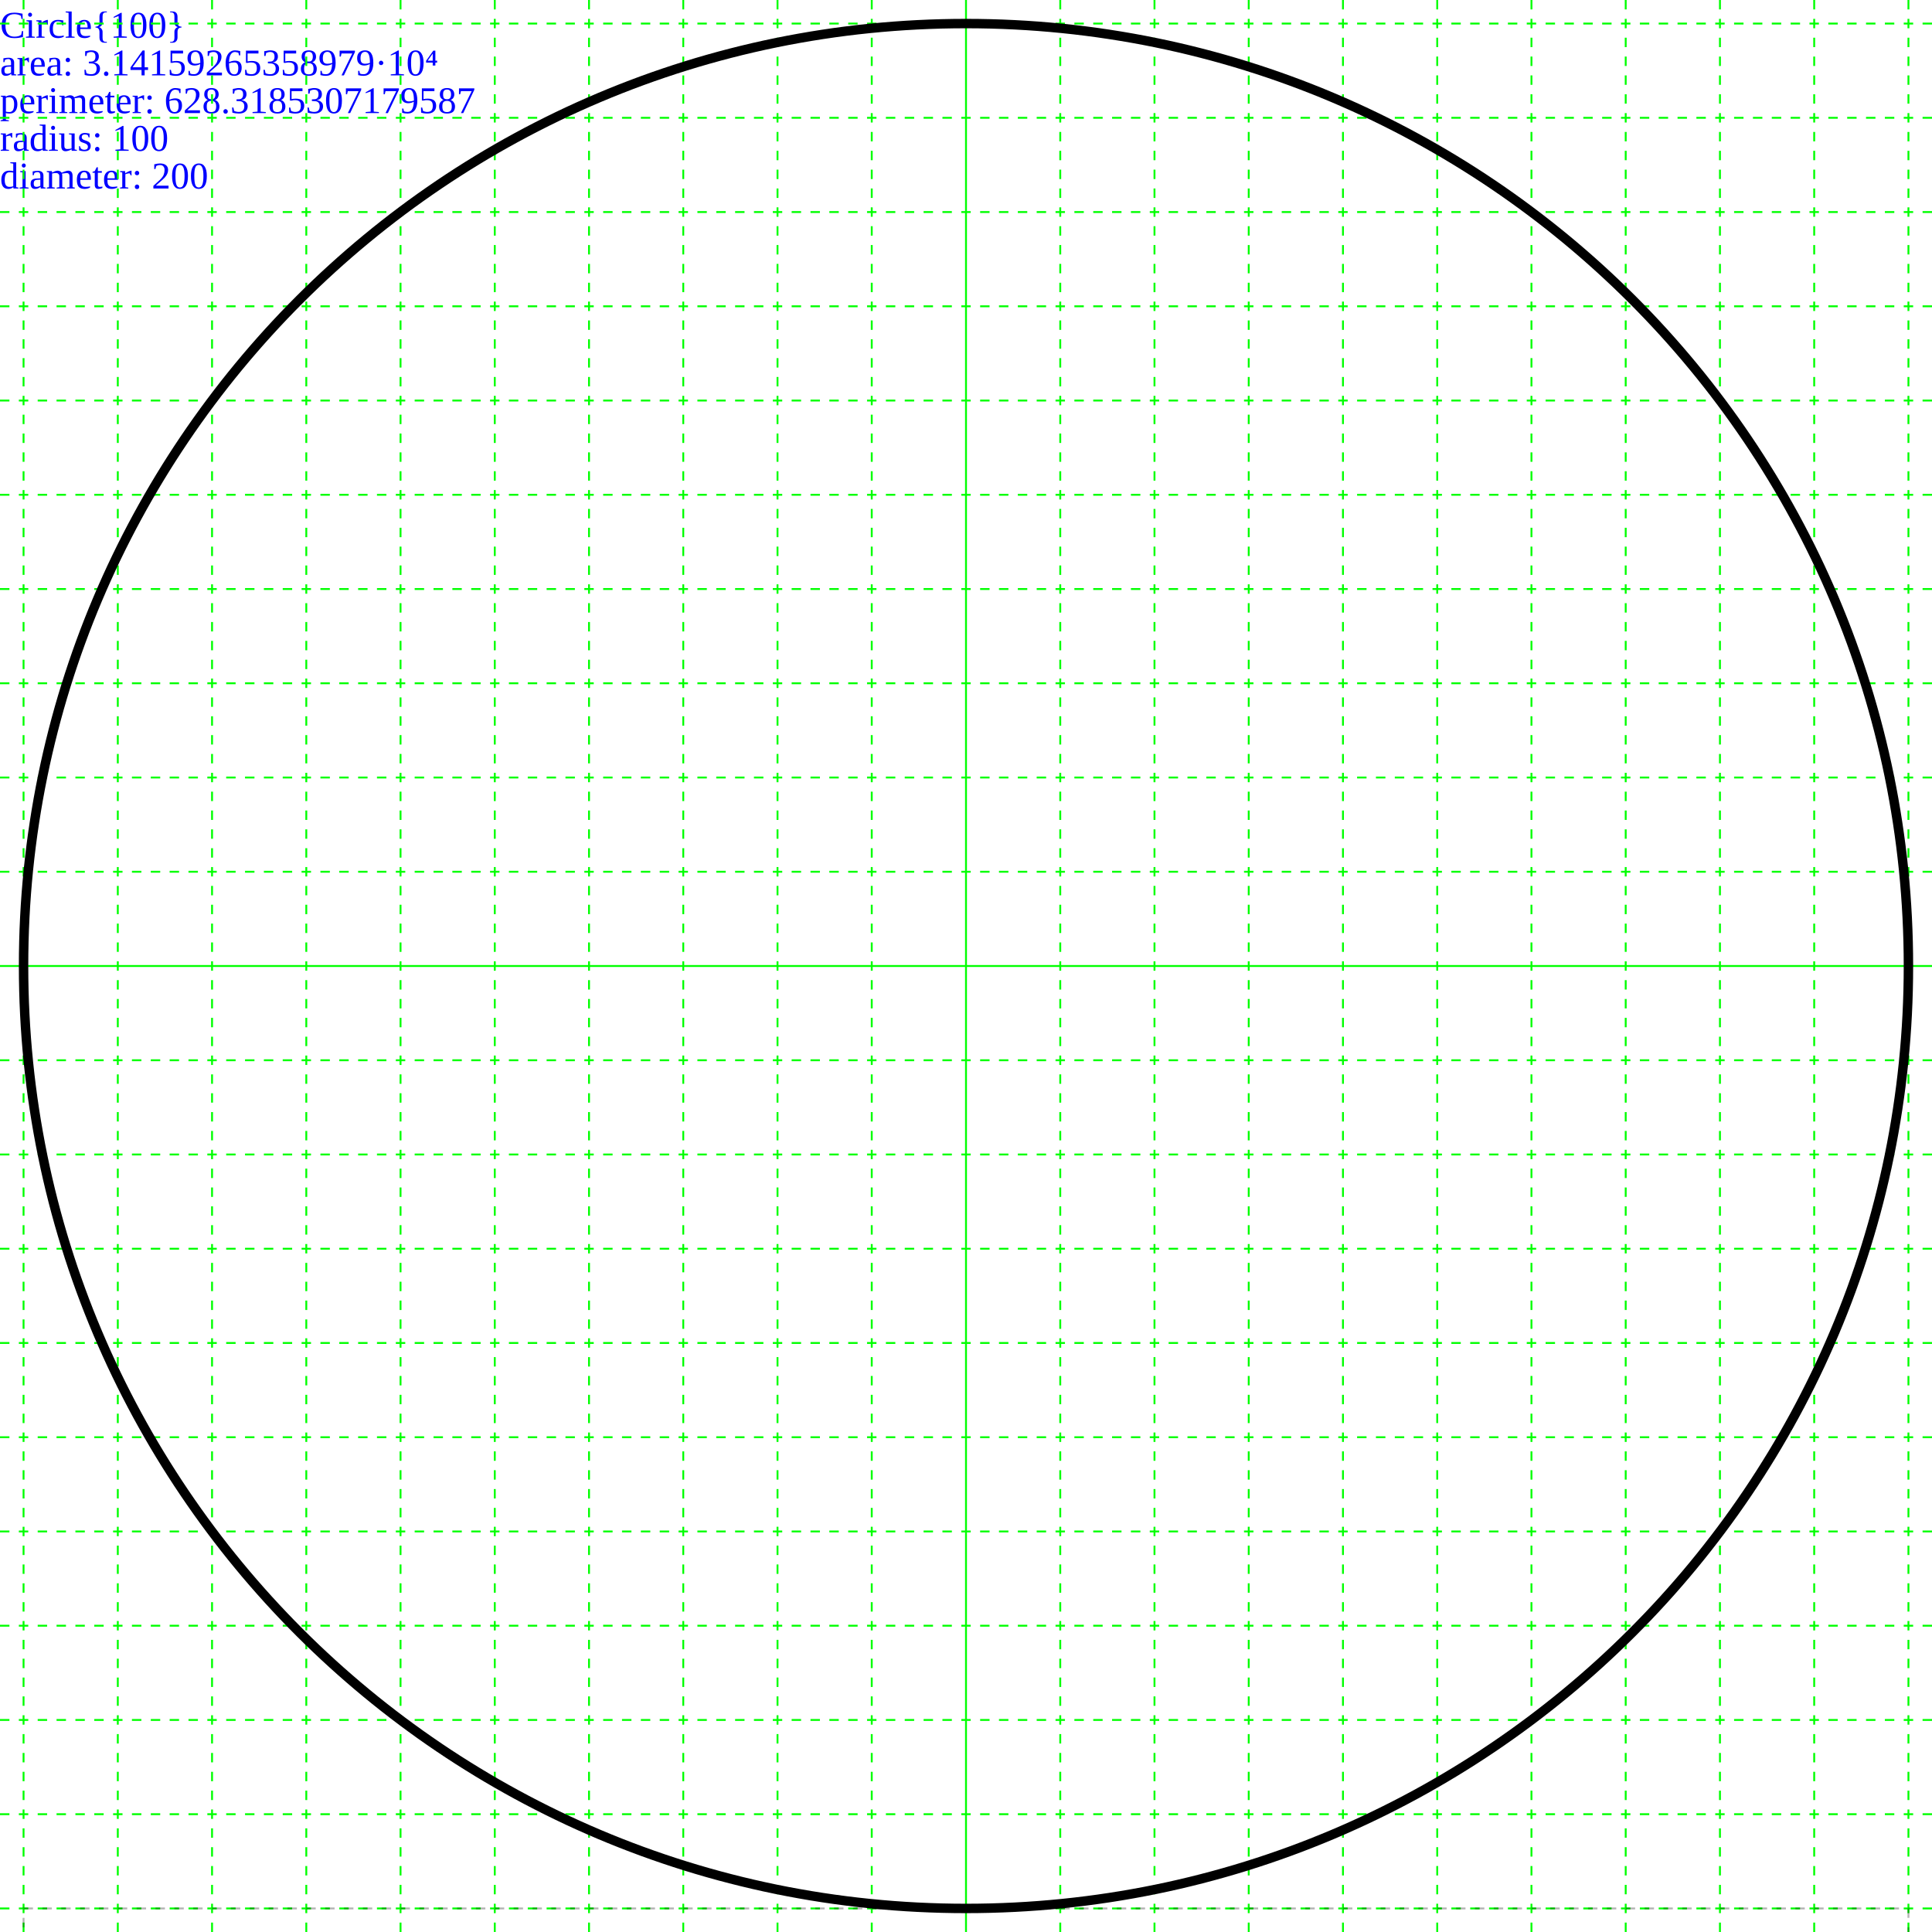
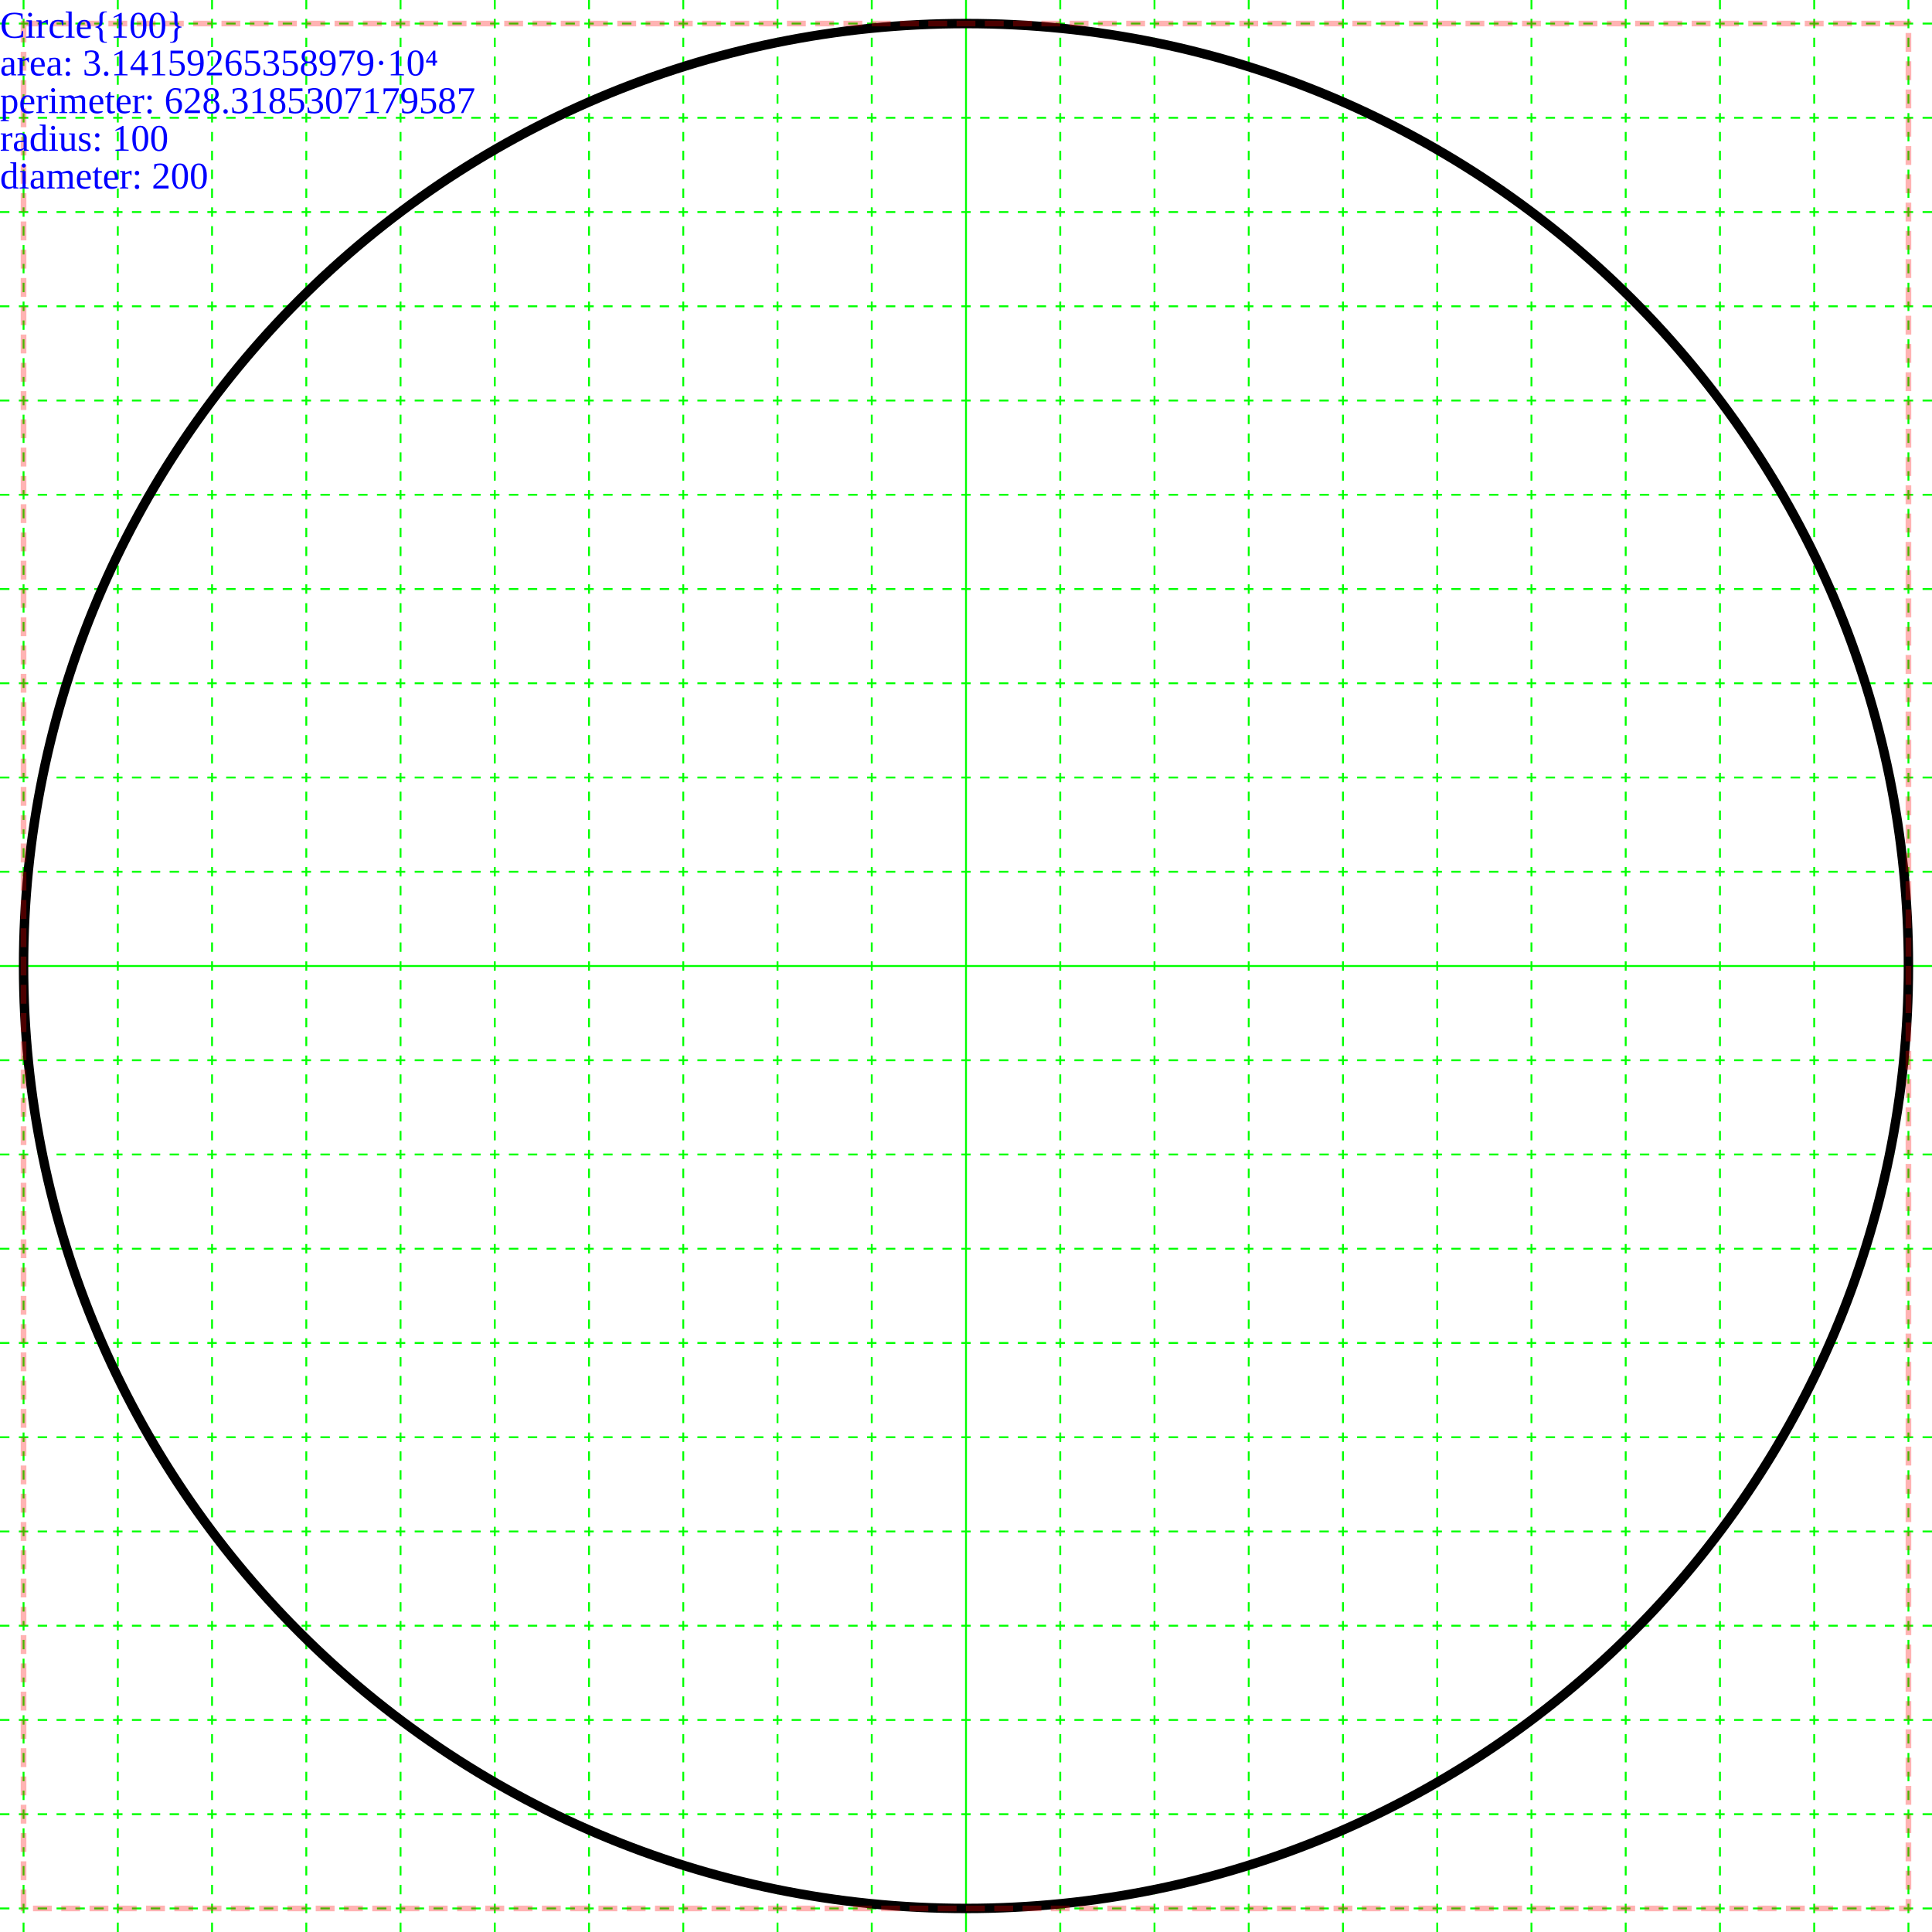
<svg xmlns="http://www.w3.org/2000/svg" height="205.0" width="205.0">
-   <g>
-     <text fill="blue" font-size="4.0" id="info" x="0" y="0">
-       <tspan dy="4.0" x="0">Circle{100}</tspan>
-       <tspan dy="4.0" x="0">area: 3.14159265358979·10⁴</tspan>
-       <tspan dy="4.0" x="0">perimeter: 628.3185307179587</tspan>
-       <tspan dy="4.0" x="0">radius: 100</tspan>
-       <tspan dy="4.0" x="0">diameter: 200</tspan>
-     </text>
-   </g>
  <g transform="translate(102.5,102.5)">
    <g id="grid">
      <line stroke="#00ff00" stroke-width="0.2" x1="0" x2="0" y1="-102.5" y2="102.5" />
      <line stroke="#00ff00" stroke-dasharray="1,1" stroke-width="0.2" x1="10.0" x2="10.0" y1="-102.5" y2="102.5" />
      <line stroke="#00ff00" stroke-dasharray="1,1" stroke-width="0.2" x1="-10.0" x2="-10.0" y1="-102.5" y2="102.5" />
      <line stroke="#00ff00" stroke-dasharray="1,1" stroke-width="0.2" x1="20.0" x2="20.0" y1="-102.5" y2="102.5" />
      <line stroke="#00ff00" stroke-dasharray="1,1" stroke-width="0.2" x1="-20.0" x2="-20.0" y1="-102.5" y2="102.5" />
      <line stroke="#00ff00" stroke-dasharray="1,1" stroke-width="0.2" x1="30.0" x2="30.0" y1="-102.5" y2="102.5" />
      <line stroke="#00ff00" stroke-dasharray="1,1" stroke-width="0.2" x1="-30.0" x2="-30.0" y1="-102.5" y2="102.5" />
      <line stroke="#00ff00" stroke-dasharray="1,1" stroke-width="0.2" x1="40.0" x2="40.0" y1="-102.5" y2="102.5" />
      <line stroke="#00ff00" stroke-dasharray="1,1" stroke-width="0.2" x1="-40.0" x2="-40.0" y1="-102.5" y2="102.5" />
      <line stroke="#00ff00" stroke-dasharray="1,1" stroke-width="0.2" x1="50.0" x2="50.0" y1="-102.5" y2="102.5" />
      <line stroke="#00ff00" stroke-dasharray="1,1" stroke-width="0.2" x1="-50.0" x2="-50.0" y1="-102.5" y2="102.5" />
      <line stroke="#00ff00" stroke-dasharray="1,1" stroke-width="0.2" x1="60.0" x2="60.0" y1="-102.5" y2="102.5" />
      <line stroke="#00ff00" stroke-dasharray="1,1" stroke-width="0.2" x1="-60.0" x2="-60.0" y1="-102.5" y2="102.5" />
      <line stroke="#00ff00" stroke-dasharray="1,1" stroke-width="0.2" x1="70.0" x2="70.0" y1="-102.5" y2="102.5" />
      <line stroke="#00ff00" stroke-dasharray="1,1" stroke-width="0.2" x1="-70.0" x2="-70.0" y1="-102.5" y2="102.5" />
      <line stroke="#00ff00" stroke-dasharray="1,1" stroke-width="0.2" x1="80.0" x2="80.0" y1="-102.5" y2="102.5" />
      <line stroke="#00ff00" stroke-dasharray="1,1" stroke-width="0.2" x1="-80.0" x2="-80.0" y1="-102.5" y2="102.5" />
      <line stroke="#00ff00" stroke-dasharray="1,1" stroke-width="0.2" x1="90.0" x2="90.0" y1="-102.5" y2="102.5" />
      <line stroke="#00ff00" stroke-dasharray="1,1" stroke-width="0.2" x1="-90.0" x2="-90.0" y1="-102.5" y2="102.5" />
      <line stroke="#00ff00" stroke-dasharray="1,1" stroke-width="0.2" x1="100.0" x2="100.0" y1="-102.5" y2="102.5" />
      <line stroke="#00ff00" stroke-dasharray="1,1" stroke-width="0.2" x1="-100.0" x2="-100.0" y1="-102.5" y2="102.5" />
      <line stroke="#00ff00" stroke-dasharray="1,1" stroke-width="0.2" x1="110.0" x2="110.0" y1="-102.5" y2="102.5" />
      <line stroke="#00ff00" stroke-dasharray="1,1" stroke-width="0.2" x1="-110.0" x2="-110.0" y1="-102.5" y2="102.5" />
      <line stroke="#00ff00" stroke-width="0.2" x1="-102.5" x2="102.5" y1="0" y2="0" />
      <line stroke="#00ff00" stroke-dasharray="1,1" stroke-width="0.2" x1="-102.5" x2="102.5" y1="10.0" y2="10.0" />
      <line stroke="#00ff00" stroke-dasharray="1,1" stroke-width="0.2" x1="-102.5" x2="102.5" y1="-10.0" y2="-10.0" />
      <line stroke="#00ff00" stroke-dasharray="1,1" stroke-width="0.2" x1="-102.5" x2="102.5" y1="20.0" y2="20.0" />
      <line stroke="#00ff00" stroke-dasharray="1,1" stroke-width="0.2" x1="-102.5" x2="102.5" y1="-20.0" y2="-20.0" />
      <line stroke="#00ff00" stroke-dasharray="1,1" stroke-width="0.2" x1="-102.5" x2="102.5" y1="30.0" y2="30.0" />
      <line stroke="#00ff00" stroke-dasharray="1,1" stroke-width="0.2" x1="-102.5" x2="102.5" y1="-30.0" y2="-30.0" />
      <line stroke="#00ff00" stroke-dasharray="1,1" stroke-width="0.2" x1="-102.5" x2="102.5" y1="40.0" y2="40.0" />
      <line stroke="#00ff00" stroke-dasharray="1,1" stroke-width="0.2" x1="-102.5" x2="102.5" y1="-40.0" y2="-40.0" />
      <line stroke="#00ff00" stroke-dasharray="1,1" stroke-width="0.2" x1="-102.5" x2="102.5" y1="50.0" y2="50.0" />
      <line stroke="#00ff00" stroke-dasharray="1,1" stroke-width="0.2" x1="-102.5" x2="102.5" y1="-50.0" y2="-50.0" />
      <line stroke="#00ff00" stroke-dasharray="1,1" stroke-width="0.2" x1="-102.5" x2="102.5" y1="60.0" y2="60.0" />
      <line stroke="#00ff00" stroke-dasharray="1,1" stroke-width="0.2" x1="-102.5" x2="102.5" y1="-60.0" y2="-60.0" />
      <line stroke="#00ff00" stroke-dasharray="1,1" stroke-width="0.2" x1="-102.5" x2="102.5" y1="70.0" y2="70.0" />
      <line stroke="#00ff00" stroke-dasharray="1,1" stroke-width="0.2" x1="-102.5" x2="102.5" y1="-70.0" y2="-70.0" />
      <line stroke="#00ff00" stroke-dasharray="1,1" stroke-width="0.2" x1="-102.5" x2="102.5" y1="80.0" y2="80.0" />
      <line stroke="#00ff00" stroke-dasharray="1,1" stroke-width="0.2" x1="-102.5" x2="102.5" y1="-80.0" y2="-80.0" />
      <line stroke="#00ff00" stroke-dasharray="1,1" stroke-width="0.2" x1="-102.5" x2="102.5" y1="90.0" y2="90.0" />
      <line stroke="#00ff00" stroke-dasharray="1,1" stroke-width="0.2" x1="-102.5" x2="102.5" y1="-90.0" y2="-90.0" />
      <line stroke="#00ff00" stroke-dasharray="1,1" stroke-width="0.2" x1="-102.5" x2="102.5" y1="100.0" y2="100.0" />
      <line stroke="#00ff00" stroke-dasharray="1,1" stroke-width="0.2" x1="-102.5" x2="102.5" y1="-100.0" y2="-100.0" />
      <line stroke="#00ff00" stroke-dasharray="1,1" stroke-width="0.2" x1="-102.5" x2="102.5" y1="110.0" y2="110.0" />
      <line stroke="#00ff00" stroke-dasharray="1,1" stroke-width="0.2" x1="-102.5" x2="102.5" y1="-110.0" y2="-110.0" />
      <line stroke="#00ff00" stroke-dasharray="1,1" stroke-width="0.2" x1="-102.5" x2="102.5" y1="120.0" y2="120.0" />
      <line stroke="#00ff00" stroke-dasharray="1,1" stroke-width="0.2" x1="-102.5" x2="102.5" y1="-120.0" y2="-120.0" />
      <line stroke="#00ff00" stroke-dasharray="1,1" stroke-width="0.2" x1="-102.5" x2="102.5" y1="130.0" y2="130.0" />
      <line stroke="#00ff00" stroke-dasharray="1,1" stroke-width="0.2" x1="-102.5" x2="102.5" y1="-130.0" y2="-130.0" />
      <line stroke="#00ff00" stroke-dasharray="1,1" stroke-width="0.2" x1="-102.5" x2="102.5" y1="140.0" y2="140.0" />
      <line stroke="#00ff00" stroke-dasharray="1,1" stroke-width="0.2" x1="-102.5" x2="102.5" y1="-140.0" y2="-140.0" />
      <line stroke="#00ff00" stroke-dasharray="1,1" stroke-width="0.2" x1="-102.5" x2="102.5" y1="150.0" y2="150.0" />
      <line stroke="#00ff00" stroke-dasharray="1,1" stroke-width="0.2" x1="-102.5" x2="102.5" y1="-150.0" y2="-150.0" />
      <line stroke="#00ff00" stroke-dasharray="1,1" stroke-width="0.2" x1="-102.5" x2="102.5" y1="160.0" y2="160.0" />
      <line stroke="#00ff00" stroke-dasharray="1,1" stroke-width="0.2" x1="-102.5" x2="102.5" y1="-160.0" y2="-160.0" />
      <line stroke="#00ff00" stroke-dasharray="1,1" stroke-width="0.2" x1="-102.5" x2="102.5" y1="170.0" y2="170.0" />
      <line stroke="#00ff00" stroke-dasharray="1,1" stroke-width="0.2" x1="-102.5" x2="102.5" y1="-170.0" y2="-170.0" />
      <line stroke="#00ff00" stroke-dasharray="1,1" stroke-width="0.2" x1="-102.5" x2="102.5" y1="180.0" y2="180.0" />
      <line stroke="#00ff00" stroke-dasharray="1,1" stroke-width="0.2" x1="-102.5" x2="102.5" y1="-180.0" y2="-180.0" />
      <line stroke="#00ff00" stroke-dasharray="1,1" stroke-width="0.2" x1="-102.5" x2="102.5" y1="190.0" y2="190.0" />
      <line stroke="#00ff00" stroke-dasharray="1,1" stroke-width="0.2" x1="-102.5" x2="102.5" y1="-190.0" y2="-190.0" />
      <line stroke="#00ff00" stroke-dasharray="1,1" stroke-width="0.2" x1="-102.5" x2="102.5" y1="200.0" y2="200.0" />
      <line stroke="#00ff00" stroke-dasharray="1,1" stroke-width="0.2" x1="-102.5" x2="102.5" y1="-200.0" y2="-200.0" />
      <line stroke="#00ff00" stroke-dasharray="1,1" stroke-width="0.2" x1="-102.5" x2="102.5" y1="210.0" y2="210.0" />
      <line stroke="#00ff00" stroke-dasharray="1,1" stroke-width="0.2" x1="-102.5" x2="102.5" y1="-210.0" y2="-210.0" />
    </g>
    <g>
      <circle fill="none" r="100.0" stroke="black" stroke-width="1" />
-       <rect fill="none" height="200.0" stroke="black" stroke-dasharray="1,1" stroke-opacity="0.3" stroke-width="0.2" width="200.0" x="-100.0" y="100.0" />
+       <rect fill="none" height="200.0" stroke="red" stroke-dasharray="2,1" stroke-opacity="0.3" stroke-width="0.6" width="200.0" x="-100.0" y="-100.0" />
    </g>
  </g>
+   <g>
+     <text fill="blue" font-size="4.0" id="info" x="0" y="0">
+       <tspan dy="4.0" x="0">Circle{100}</tspan>
+       <tspan dy="4.0" x="0">area: 3.14159265358979·10⁴</tspan>
+       <tspan dy="4.0" x="0">perimeter: 628.3185307179587</tspan>
+       <tspan dy="4.0" x="0">radius: 100</tspan>
+       <tspan dy="4.0" x="0">diameter: 200</tspan>
+     </text>
+   </g>
</svg>
